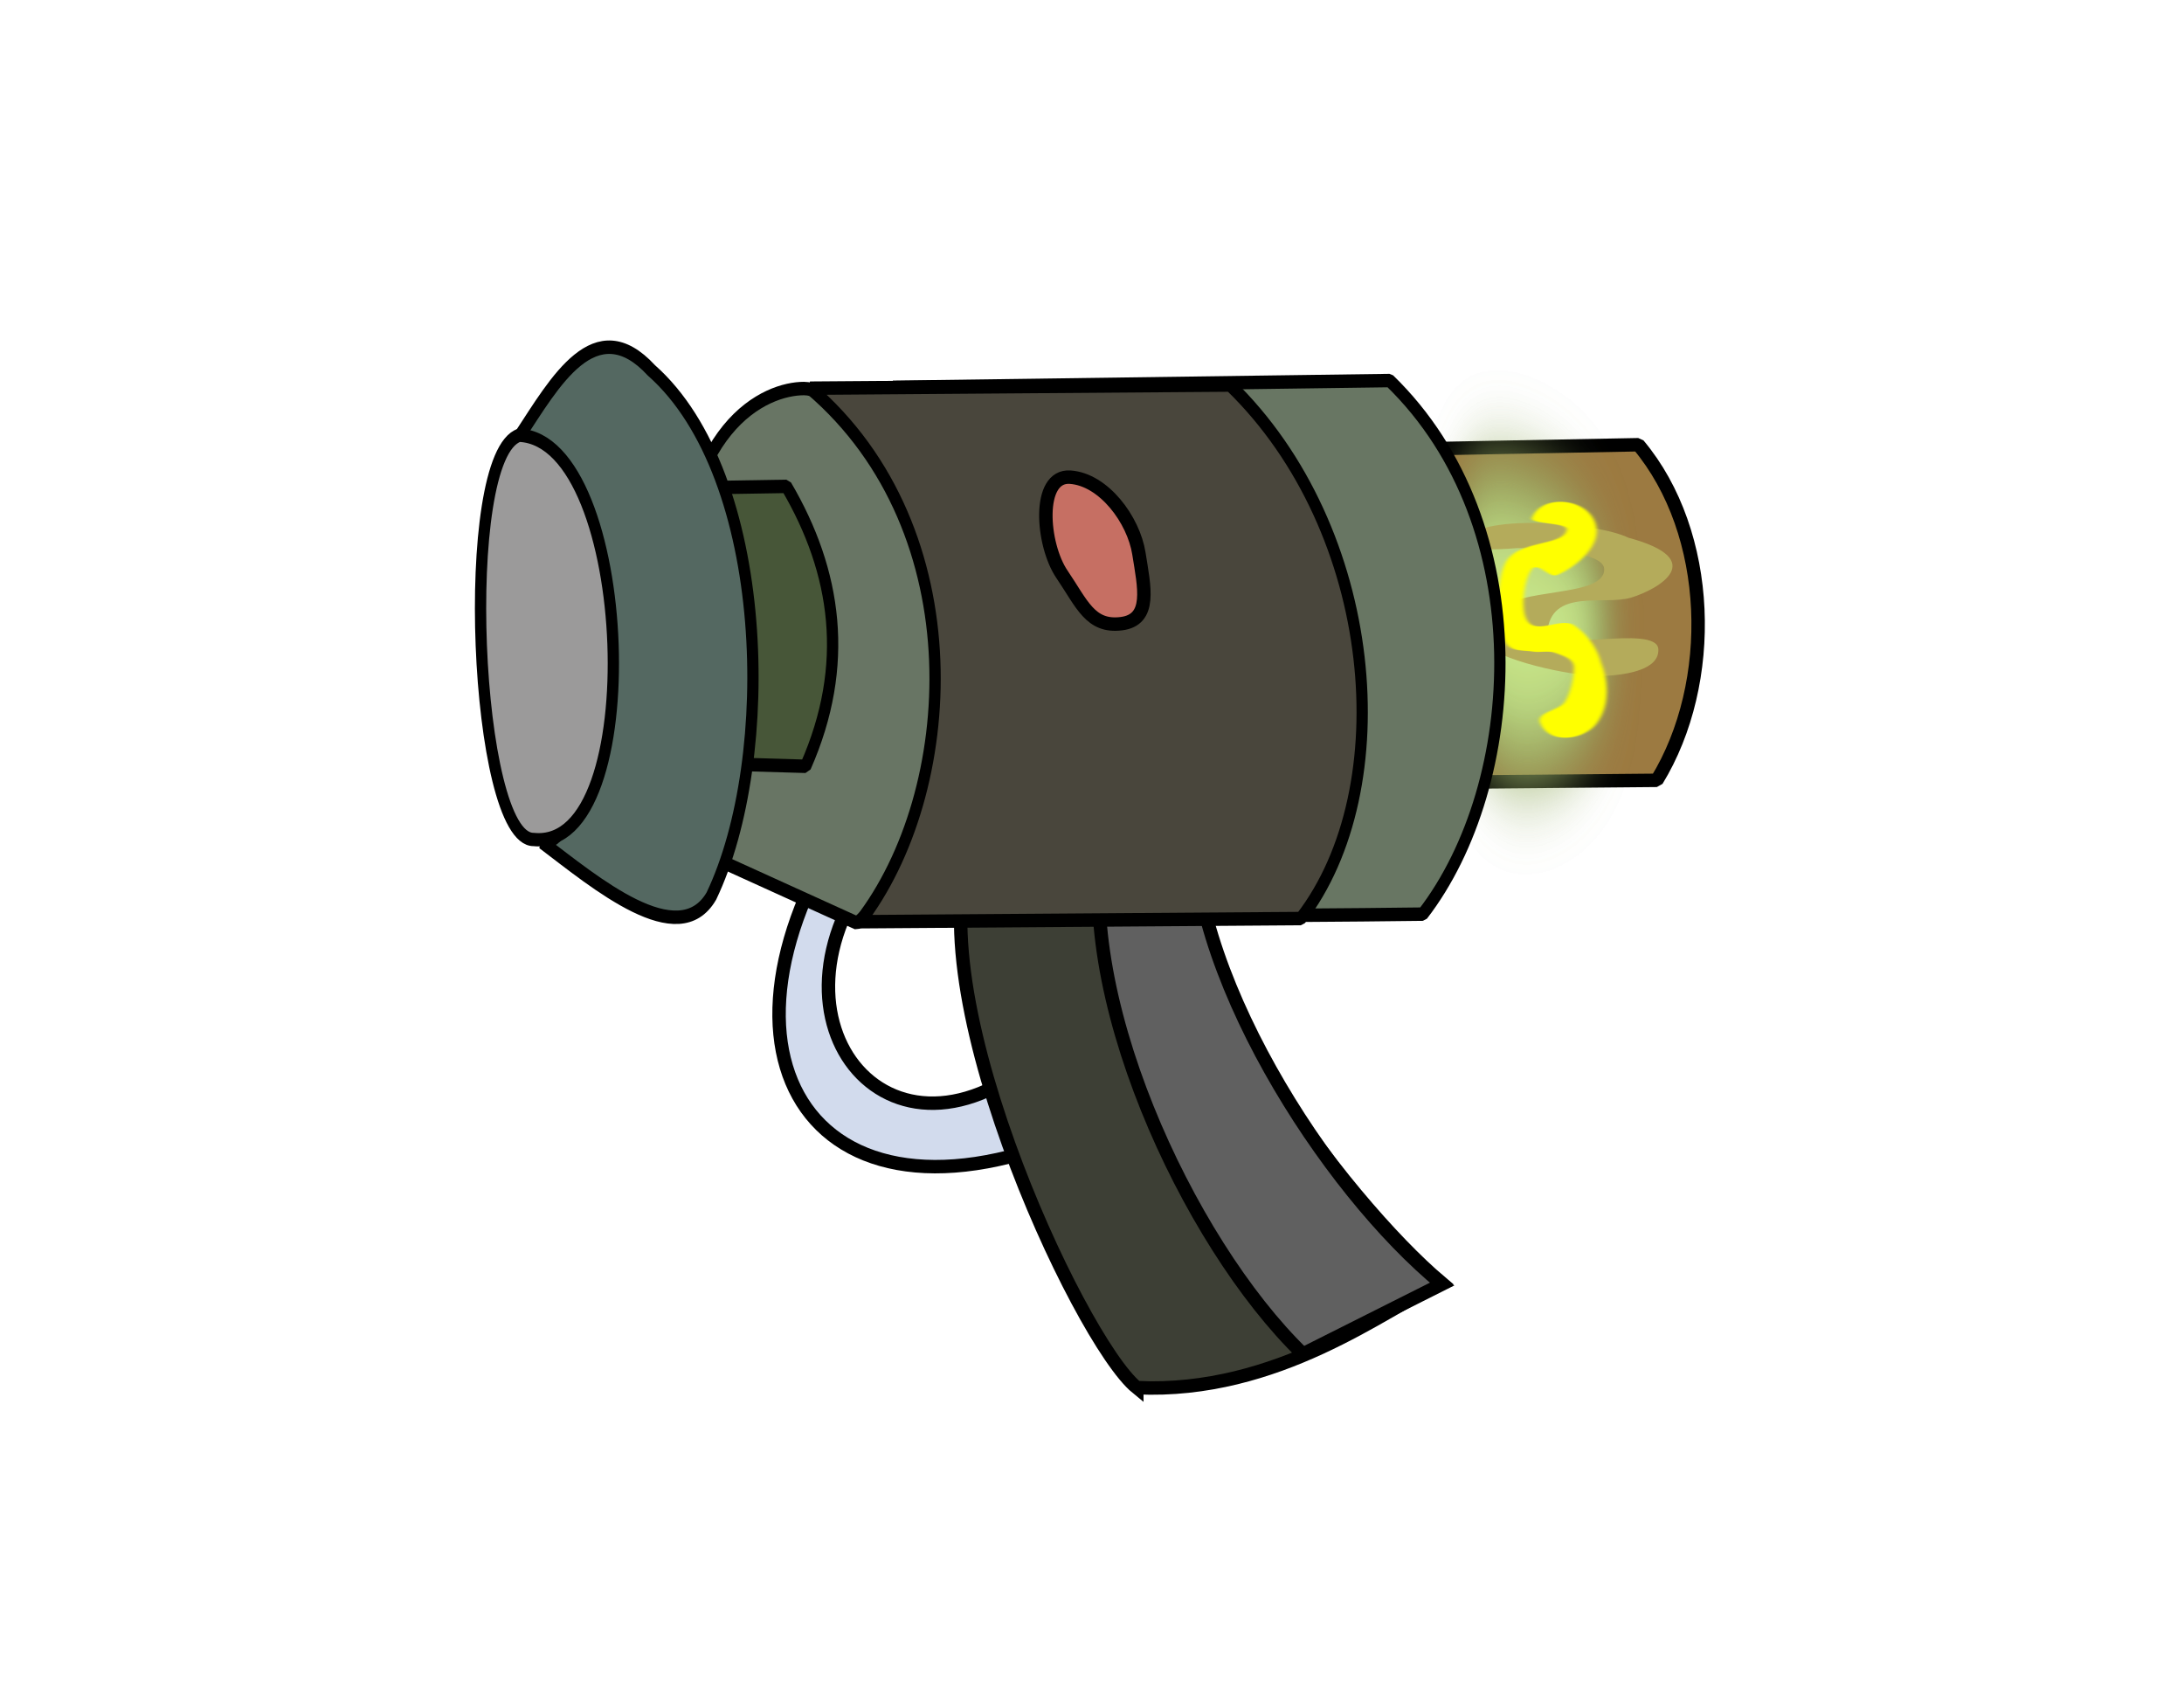
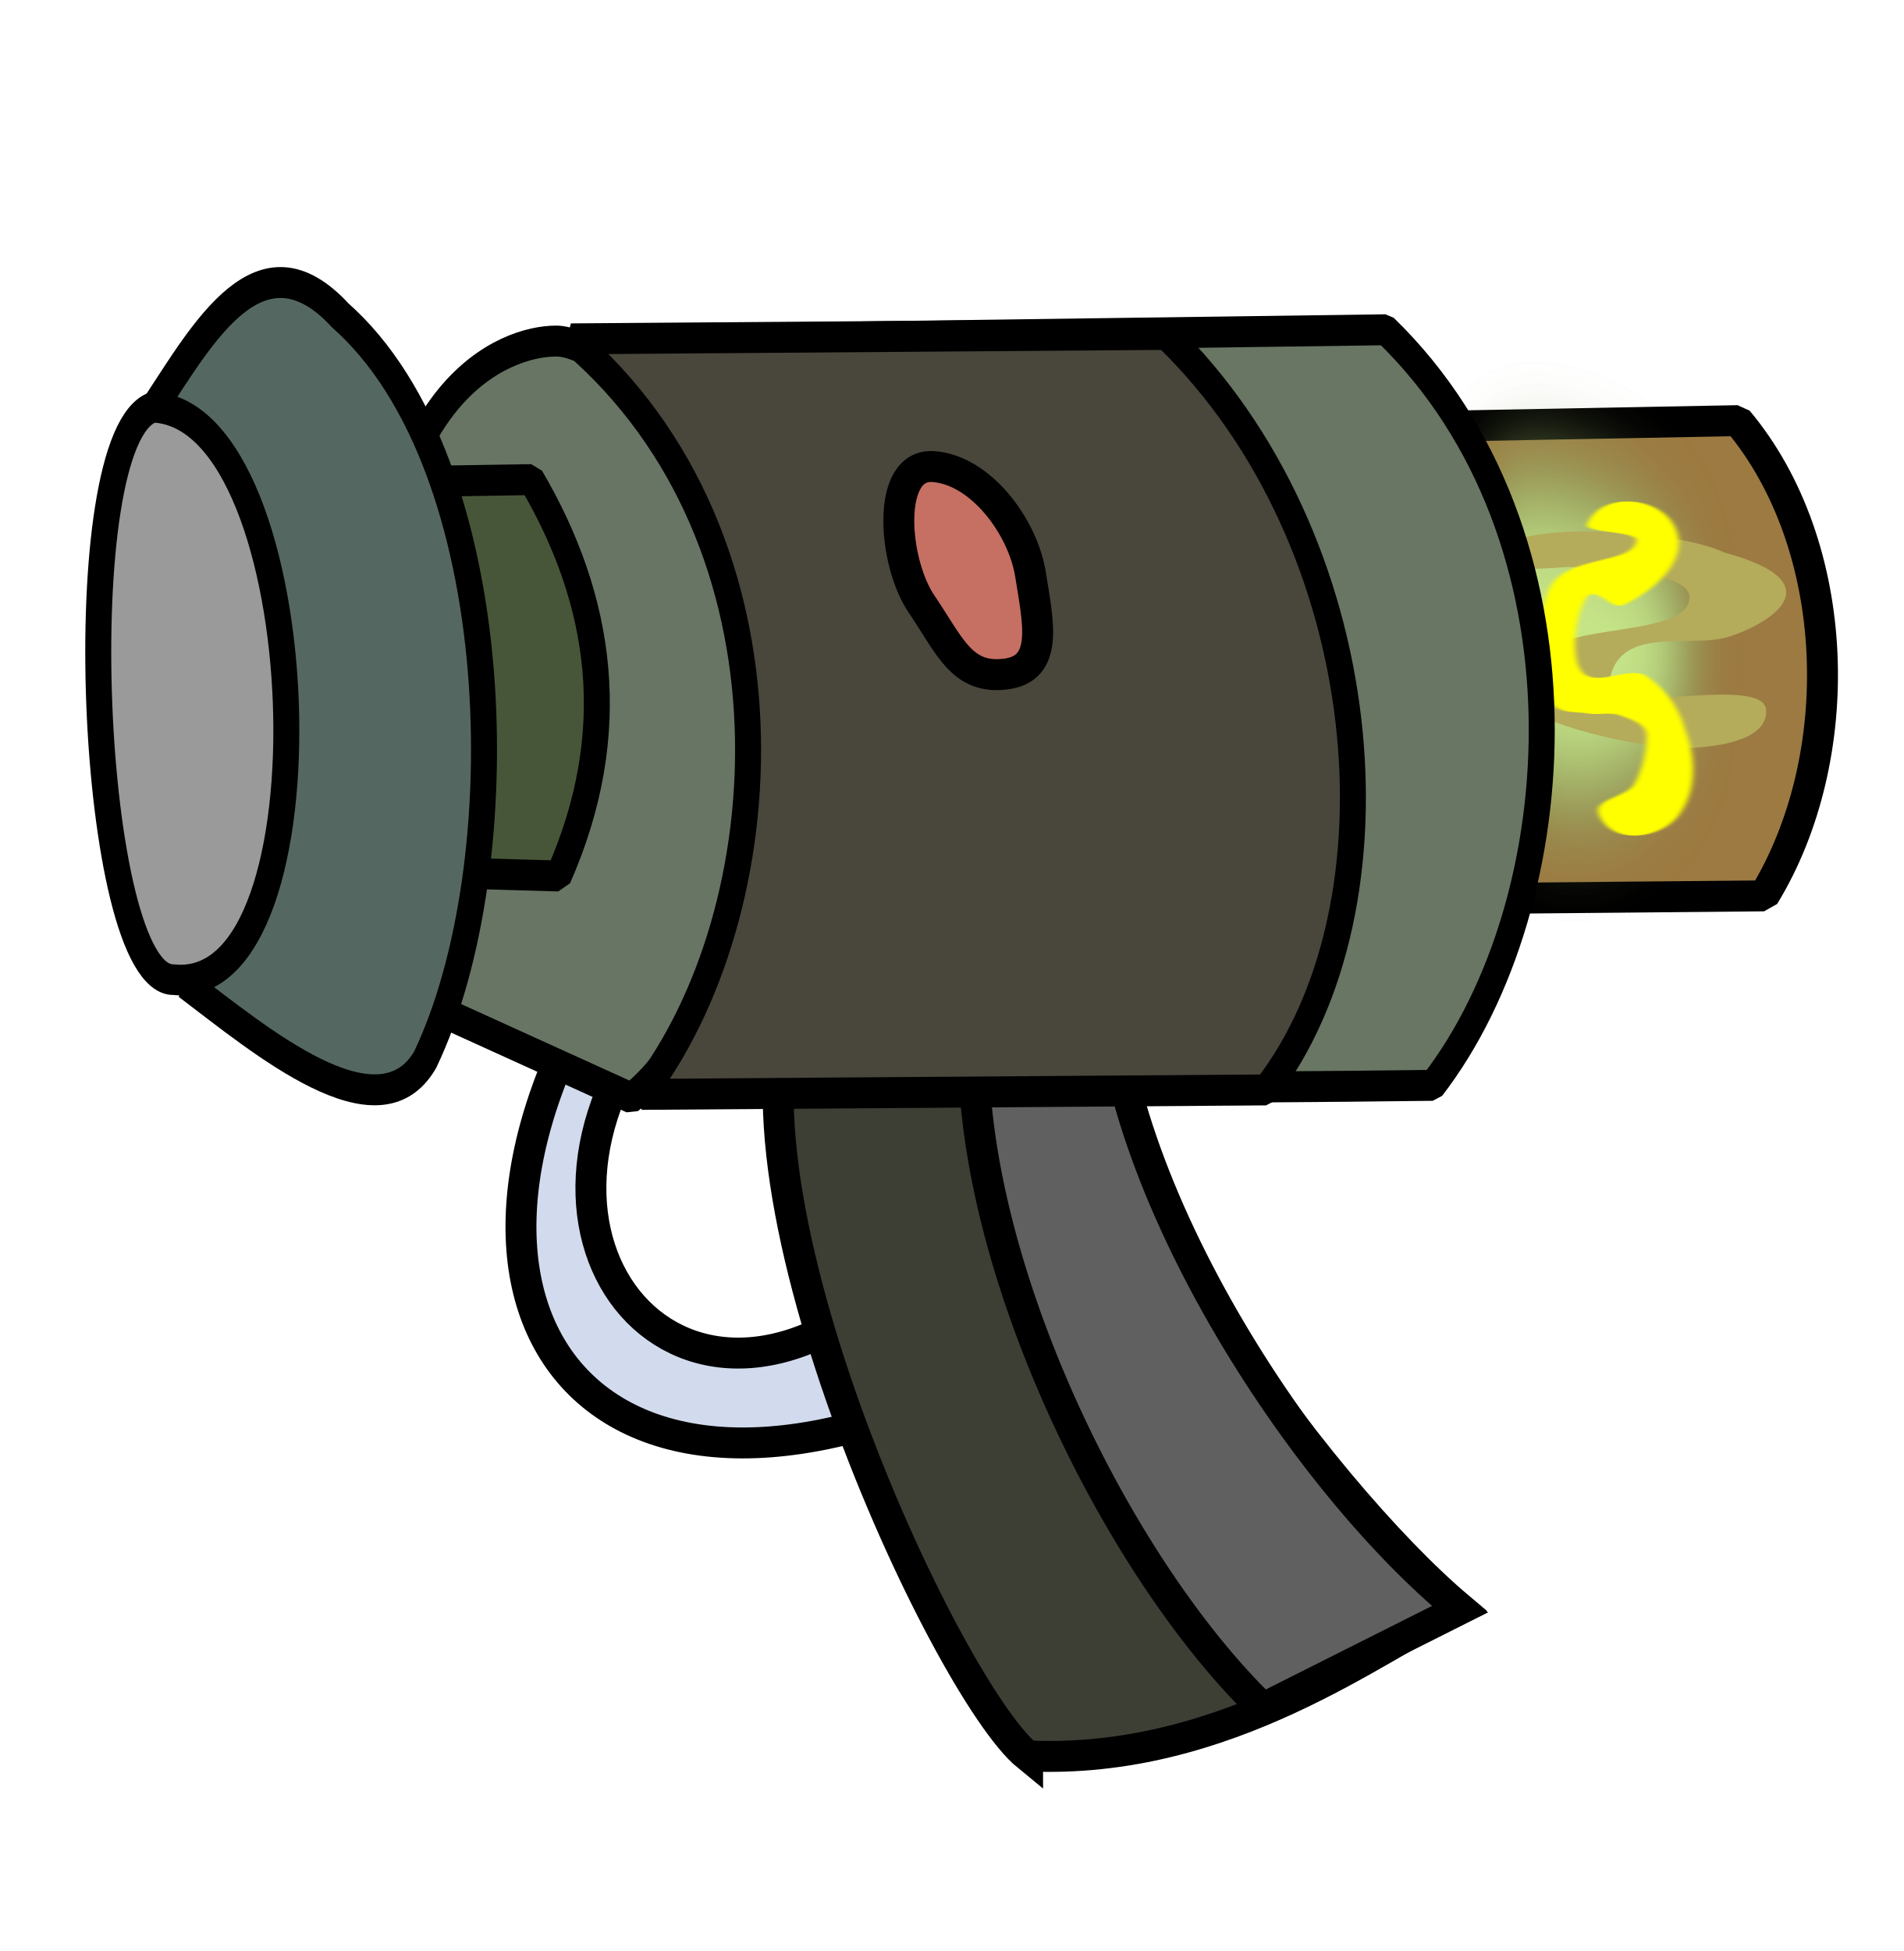
- <svg xmlns="http://www.w3.org/2000/svg" id="eDgTfKUhVsu1" viewBox="30 120 130 100" shape-rendering="geometricPrecision" text-rendering="geometricPrecision">
+ <svg xmlns="http://www.w3.org/2000/svg" id="eABCwpYQL0E1" viewBox="57 40 80 82" shape-rendering="geometricPrecision" text-rendering="geometricPrecision">
  <defs>
-     <filter id="eDgTfKUhVsu3-filter" x="-150%" width="400%" y="-150%" height="400%">
-       <feGaussianBlur id="eDgTfKUhVsu3-filter-blur-0" stdDeviation="1,3" result="result" />
-       <feGaussianBlur id="eDgTfKUhVsu3-filter-drop-shadow-0-blur" in="result" stdDeviation="0,0" />
-       <feOffset id="eDgTfKUhVsu3-filter-drop-shadow-0-offset" dx="0" dy="0" result="tmp" />
-       <feFlood id="eDgTfKUhVsu3-filter-drop-shadow-0-flood" flood-color="#000" />
-       <feComposite id="eDgTfKUhVsu3-filter-drop-shadow-0-composite" operator="in" in2="tmp" />
-       <feMerge id="eDgTfKUhVsu3-filter-drop-shadow-0-merge" result="result">
-         <feMergeNode id="eDgTfKUhVsu3-filter-drop-shadow-0-merge-node-1" />
-         <feMergeNode id="eDgTfKUhVsu3-filter-drop-shadow-0-merge-node-2" in="result" />
+     <filter id="eABCwpYQL0E3-filter" x="-150%" width="400%" y="-150%" height="400%">
+       <feGaussianBlur id="eABCwpYQL0E3-filter-blur-0" stdDeviation="1,3" result="result" />
+       <feGaussianBlur id="eABCwpYQL0E3-filter-drop-shadow-0-blur" in="result" stdDeviation="0,0" />
+       <feOffset id="eABCwpYQL0E3-filter-drop-shadow-0-offset" dx="0" dy="0" result="tmp" />
+       <feFlood id="eABCwpYQL0E3-filter-drop-shadow-0-flood" flood-color="#000" />
+       <feComposite id="eABCwpYQL0E3-filter-drop-shadow-0-composite" operator="in" in2="tmp" />
+       <feMerge id="eABCwpYQL0E3-filter-drop-shadow-0-merge" result="result">
+         <feMergeNode id="eABCwpYQL0E3-filter-drop-shadow-0-merge-node-1" />
+         <feMergeNode id="eABCwpYQL0E3-filter-drop-shadow-0-merge-node-2" in="result" />
      </feMerge>
    </filter>
-     <filter id="eDgTfKUhVsu10-filter" x="-150%" width="400%" y="-150%" height="400%">
-       <feGaussianBlur id="eDgTfKUhVsu10-filter-blur-0" stdDeviation="0.2,0" result="result" />
+     <filter id="eABCwpYQL0E5-filter" x="-150%" width="400%" y="-150%" height="400%">
+       <feGaussianBlur id="eABCwpYQL0E5-filter-blur-0" stdDeviation="0.2,0" result="result" />
    </filter>
  </defs>
-   <path d="M65.023,193.316l20.36-.385c4.42,5.27,4.65,14.169,1.099,19.974l-20.157.183c3.74-4.93,2.778-15.862-1.303-19.772Z" transform="translate(42.13737-46.46223)" fill="#9c7a41" stroke="#000" stroke-width="0.8" stroke-miterlimit="1" />
-   <path d="M-2.587,1.365c0-1.982-.049-8.03,2.137-8.03s6.466,2.036,6.836,7.855-2.802,8.145-4.988,8.145-3.985-5.988-3.985-7.97Z" transform="translate(119.1444 155.709)" filter="url(#eDgTfKUhVsu3-filter)" fill="#c6e488" stroke-width="0.8" stroke-linejoin="round" stroke-dashoffset="31.4" />
-   <path d="M73.182,195.418c.761-2.586,8.984-1.77,11.178-.366c5.512,1.95,2.016,4.581.183,5.314s-5.439-.889-5.681,3.115c-.114,1.89,7.418-.813,7.513,1.466.073,1.755-1.95,2.267-3.665,2.382s-6.495-1.121-8.063-2.749c-.953-.99.028-1.752.733-2.932c1.355-2.268,7.442-1.209,7.33-3.848-.076-1.771-5.864-1.832-5.864-1.832s-3.971.49-3.665-.55Z" transform="matrix(.88 0 0 0.67 52.70032 21.3209)" fill="#b4ab5b" stroke-width="0.8" />
-   <path d="M79.967,193.735c1.053-1.634,5.89-1.281,6.461.58.461,1.503-2.49,2.838-3.976,3.231-.731.193-1.884-.873-2.485-.414-.775.591-1.195,2.514-.58,3.313.882,1.147,3.479-.165,4.804.414c2.257.986,2.734,2.485,2.734,2.485s1.527,2.231-.414,3.976c-1.275,1.147-4.805,1.453-5.716-0-.455-.725,1.884-.799,2.485-1.408.507-.514.905-1.514.911-2.237.006-.645-1.282-.829-1.905-.994-.649-.172-1.596.004-2.237-.083-.86-.117-2.249.064-2.816-.663-.948-1.214-.886-3.875-0-5.136c1.139-1.621,5.811-1.135,6.213-2.237.194-.533-3.786-.352-3.479-.828Z" transform="matrix(.59 0 0 0.9 74.01572-23.55843)" filter="url(#eDgTfKUhVsu10-filter)" fill="#ff0" stroke-width="0.8" />
-   <path d="M55.275,187.807l35.192-.192c10.519,8.691,9.247,24.083,2.085,31.77l-4.269.014-28.378.016c7.09-7.603,7.122-23.045-4.63-31.608Z" transform="matrix(.839979-.006006 0.00715 0.999974 35.3796-44.41759)" fill="#687663" stroke="#000" stroke-width="0.8" stroke-miterlimit="1" />
-   <path d="M3.674,3.387l.392,2.847C-8.161,7.716,-9.192,21.422,3.873,21.307l.216,5.818c-18.741-5.473-17.039-19.585-.414-23.738Z" transform="matrix(.71934-.694658 0.694658 0.71934 75.04289 169.5119)" fill="#d2dbed" stroke="#000" stroke-width="0.8" />
-   <path d="" transform="matrix(.84 0 0 1 45.11203-45.1022)" fill="none" stroke="#000" stroke-width="0.8" stroke-miterlimit="1" />
-   <path d="M-5.688,-3.58c0-11.341,6.233-13.463,8.888-13.463s10.039,5.336,10.039,16.678-6.29,15.13-6.29,15.13-12.948-4.942-12.948-4.942.312-9.679.312-13.404Z" transform="matrix(.84 0 0 1 75.1653 160.1676)" fill="#687564" stroke="#000" stroke-width="0.8" stroke-miterlimit="1" />
-   <path d="M73.305,194.024l12.58-.17c3.555,5.086,4.528,10.626,1.36,16.66l-13.94-.34c3.74-4.93,4.08-12.24,0-16.15Z" transform="matrix(.84 0 0 1 4.666182-44.90673)" fill="#475638" stroke="#000" stroke-width="0.8" stroke-miterlimit="1" />
-   <path d="M56.89,247.693c-3.482-2.846-13.686-24.851-9.488-32.777l12.938-1.294c-2.527,8.049,8.934,22.982,14.663,27.817-3.35,1.596-9.735,6.642-18.113,6.253Z" transform="translate(40.77734-45.1022)" fill="#3d3f35" stroke="#000" stroke-width="0.8" />
-   <path d="M54.983,214.302c-2.059,9.544,4.867,24.685,11.794,31.388l8.283-4.162c-6.956-5.695-15.384-18.947-14.754-28.14l-5.324.913Z" transform="translate(40.77733-45.1022)" fill="#606060" stroke="#000" stroke-width="0.8" />
-   <g transform="translate(.000001 0)">
-     <path d="M56.637,187.64l29.761-.008c10.519,8.691,11.907,24.096,4.745,31.783h-31.239c7.09-7.603,8.484-23.212-3.268-31.775Z" transform="matrix(.839979-.006006 0.00715 0.999974 29.29976-44.1918)" fill="#49463c" stroke="#000" stroke-width="0.8" stroke-miterlimit="1" />
-   </g>
-   <path d="M15.674,186.204c8.428,6.261,8.906,23.088,4.25,31.281-2.326,3.381-8.241-.806-11.981-3.186c4.9.127,4.247-24.393-1.619-24.185c2.505-3.198,5.357-7.551,9.35-3.91Z" transform="matrix(.84 0 0 1 55.60966-44.15858)" fill="#546861" stroke="#000" stroke-width="0.8" stroke-miterlimit="1" />
-   <path d="M7.328,182.634c-4.35,1.246-3.165,24.355,1.02,24.311c8.214.742,7.12-24.003-1.02-24.311Z" transform="matrix(.84 0 0 0.989616 54.75284-34.8319)" fill="#9b9a9a" stroke="#000" stroke-width="0.8" stroke-miterlimit="1" />
-   <path d="M-3.726,0.267c-1.321-1.681-1.92-5.799.089-5.799s3.941,2.273,4.395,4.244s1.062,3.891-.758,4.244-2.406-1.008-3.726-2.689Z" transform="matrix(.997564 0.069756-.069756 0.997564 96.94537 154.1719)" fill="#c66f63" stroke="#000" stroke-width="0.8" />
+   <path d="M65.023,193.316l20.36-.385c4.42,5.27,4.65,14.169,1.099,19.974l-20.157.183c3.74-4.93,2.778-15.862-1.303-19.772Z" transform="translate(44.66355-135.2517)" fill="#9c7a41" stroke="#000" stroke-width="1.3" stroke-miterlimit="1" />
+   <path d="M-2.587,1.365c0-1.982-.049-8.03,2.137-8.03s6.466,2.036,6.836,7.855-2.802,8.145-4.988,8.145-3.985-5.988-3.985-7.97Z" transform="matrix(1 0 0 0.783729 121.5284 65.92426)" filter="url(#eABCwpYQL0E3-filter)" fill="#c6e488" stroke-width="1.3" stroke-linejoin="round" stroke-dashoffset="31.4" />
+   <path d="M73.182,195.418c.761-2.586,8.984-1.77,11.178-.366c5.512,1.95,2.016,4.581.183,5.314s-5.439-.889-5.681,3.115c-.114,1.89,7.418-.813,7.513,1.466.073,1.755-1.95,2.267-3.665,2.382s-6.495-1.121-8.063-2.749c-.953-.99.028-1.752.733-2.932c1.355-2.268,7.442-1.209,7.33-3.848-.076-1.771-5.864-1.832-5.864-1.832s-3.971.49-3.665-.55Z" transform="matrix(.88 0 0 0.67 55.22651-67.46853)" fill="#b4ab5b" stroke-width="1.3" />
+   <path d="M79.967,193.735c1.053-1.634,5.89-1.281,6.461.58.461,1.503-2.49,2.838-3.976,3.231-.731.193-1.884-.873-2.485-.414-.775.591-1.195,2.514-.58,3.313.882,1.147,3.479-.165,4.804.414c2.257.986,2.734,2.485,2.734,2.485s1.527,2.231-.414,3.976c-1.275,1.147-4.805,1.453-5.716-0-.455-.725,1.884-.799,2.485-1.408.507-.514.905-1.514.911-2.237.006-.645-1.282-.829-1.905-.994-.649-.172-1.596.004-2.237-.083-.86-.117-2.249.064-2.816-.663-.948-1.214-.886-3.875-0-5.136c1.139-1.621,5.811-1.135,6.213-2.237.194-.533-3.786-.352-3.479-.828Z" transform="matrix(.59 0 0 0.9 76.5419-112.3479)" filter="url(#eABCwpYQL0E5-filter)" fill="#ff0" stroke-width="1.3" />
+   <path d="M55.275,187.807l35.192-.192c10.519,8.691,9.247,24.083,2.085,31.77l-4.269.014-28.378.016c7.09-7.603,7.122-23.045-4.63-31.608Z" transform="matrix(.839979-.006006 0.00715 0.999974 37.90578-133.207)" fill="#687663" stroke="#000" stroke-width="1.3" stroke-miterlimit="1" />
+   <path d="M3.674,3.387l.392,2.847C-8.161,7.716,-9.192,21.422,3.873,21.307l.216,5.818c-18.741-5.473-17.039-19.585-.414-23.738Z" transform="matrix(.71934-.694658 0.694658 0.71934 77.56907 80.7225)" fill="#d2dbed" stroke="#000" stroke-width="1.3" />
+   <path d="" transform="matrix(.84 0 0 1 47.63821-133.8916)" fill="none" stroke="#000" stroke-width="1.3" stroke-miterlimit="1" />
+   <path d="M-5.688,-3.58c0-11.341,6.233-13.463,8.888-13.463s10.039,5.336,10.039,16.678-6.29,15.13-6.29,15.13-12.948-4.942-12.948-4.942.312-9.679.312-13.404Z" transform="matrix(.84 0 0 1 77.69149 71.37812)" fill="#687564" stroke="#000" stroke-width="1.3" stroke-miterlimit="1" />
+   <path d="M73.305,194.024l12.58-.17c3.555,5.086,4.528,10.626,1.36,16.66l-13.94-.34c3.74-4.93,4.08-12.24,0-16.15Z" transform="matrix(.84 0 0 1 7.192366-133.6962)" fill="#475638" stroke="#000" stroke-width="1.3" stroke-miterlimit="1" />
+   <path d="M56.89,247.693c-3.482-2.846-13.686-24.851-9.488-32.777l12.938-1.294c-2.527,8.049,8.934,22.982,14.663,27.817-3.35,1.596-9.735,6.642-18.113,6.253Z" transform="translate(43.30352-133.8916)" fill="#3d3f35" stroke="#000" stroke-width="1.3" />
+   <path d="M54.983,214.302c-2.059,9.544,4.867,24.685,11.794,31.388l8.283-4.162c-6.956-5.695-15.384-18.947-14.754-28.14l-5.324.913Z" transform="translate(43.30352-133.8916)" fill="#606060" stroke="#000" stroke-width="1.3" />
+   <path d="M56.637,187.64l29.761-.008c10.519,8.691,11.907,24.096,4.745,31.783h-31.239c7.09-7.603,8.484-23.212-3.268-31.775Z" transform="matrix(.839979-.006006 0.00715 0.999974 32.08425-133.0528)" fill="#49463c" stroke="#000" stroke-width="1.3" stroke-miterlimit="1" />
+   <path d="M15.674,186.204c8.428,6.261,8.906,23.088,4.25,31.281-2.326,3.381-8.241-.806-11.981-3.186c4.9.127,4.247-24.393-1.619-24.185c2.505-3.198,5.357-7.551,9.35-3.91Z" transform="matrix(.84 0 0 1 58.13584-132.948)" fill="#546861" stroke="#000" stroke-width="1.3" stroke-miterlimit="1" />
+   <path d="M7.328,182.634c-4.35,1.246-3.165,24.355,1.02,24.311c8.214.742,7.12-24.003-1.02-24.311Z" transform="matrix(.84 0 0 0.989616 57.27903-123.6213)" fill="#9b9a9a" stroke="#000" stroke-width="1.3" stroke-miterlimit="1" />
+   <path d="M-3.726,0.267c-1.321-1.681-1.92-5.799.089-5.799s3.941,2.273,4.395,4.244s1.062,3.891-.758,4.244-2.406-1.008-3.726-2.689Z" transform="matrix(.997564 0.069756-.069756 0.997564 99.47155 65.38242)" fill="#c66f63" stroke="#000" stroke-width="1.3" />
</svg>
